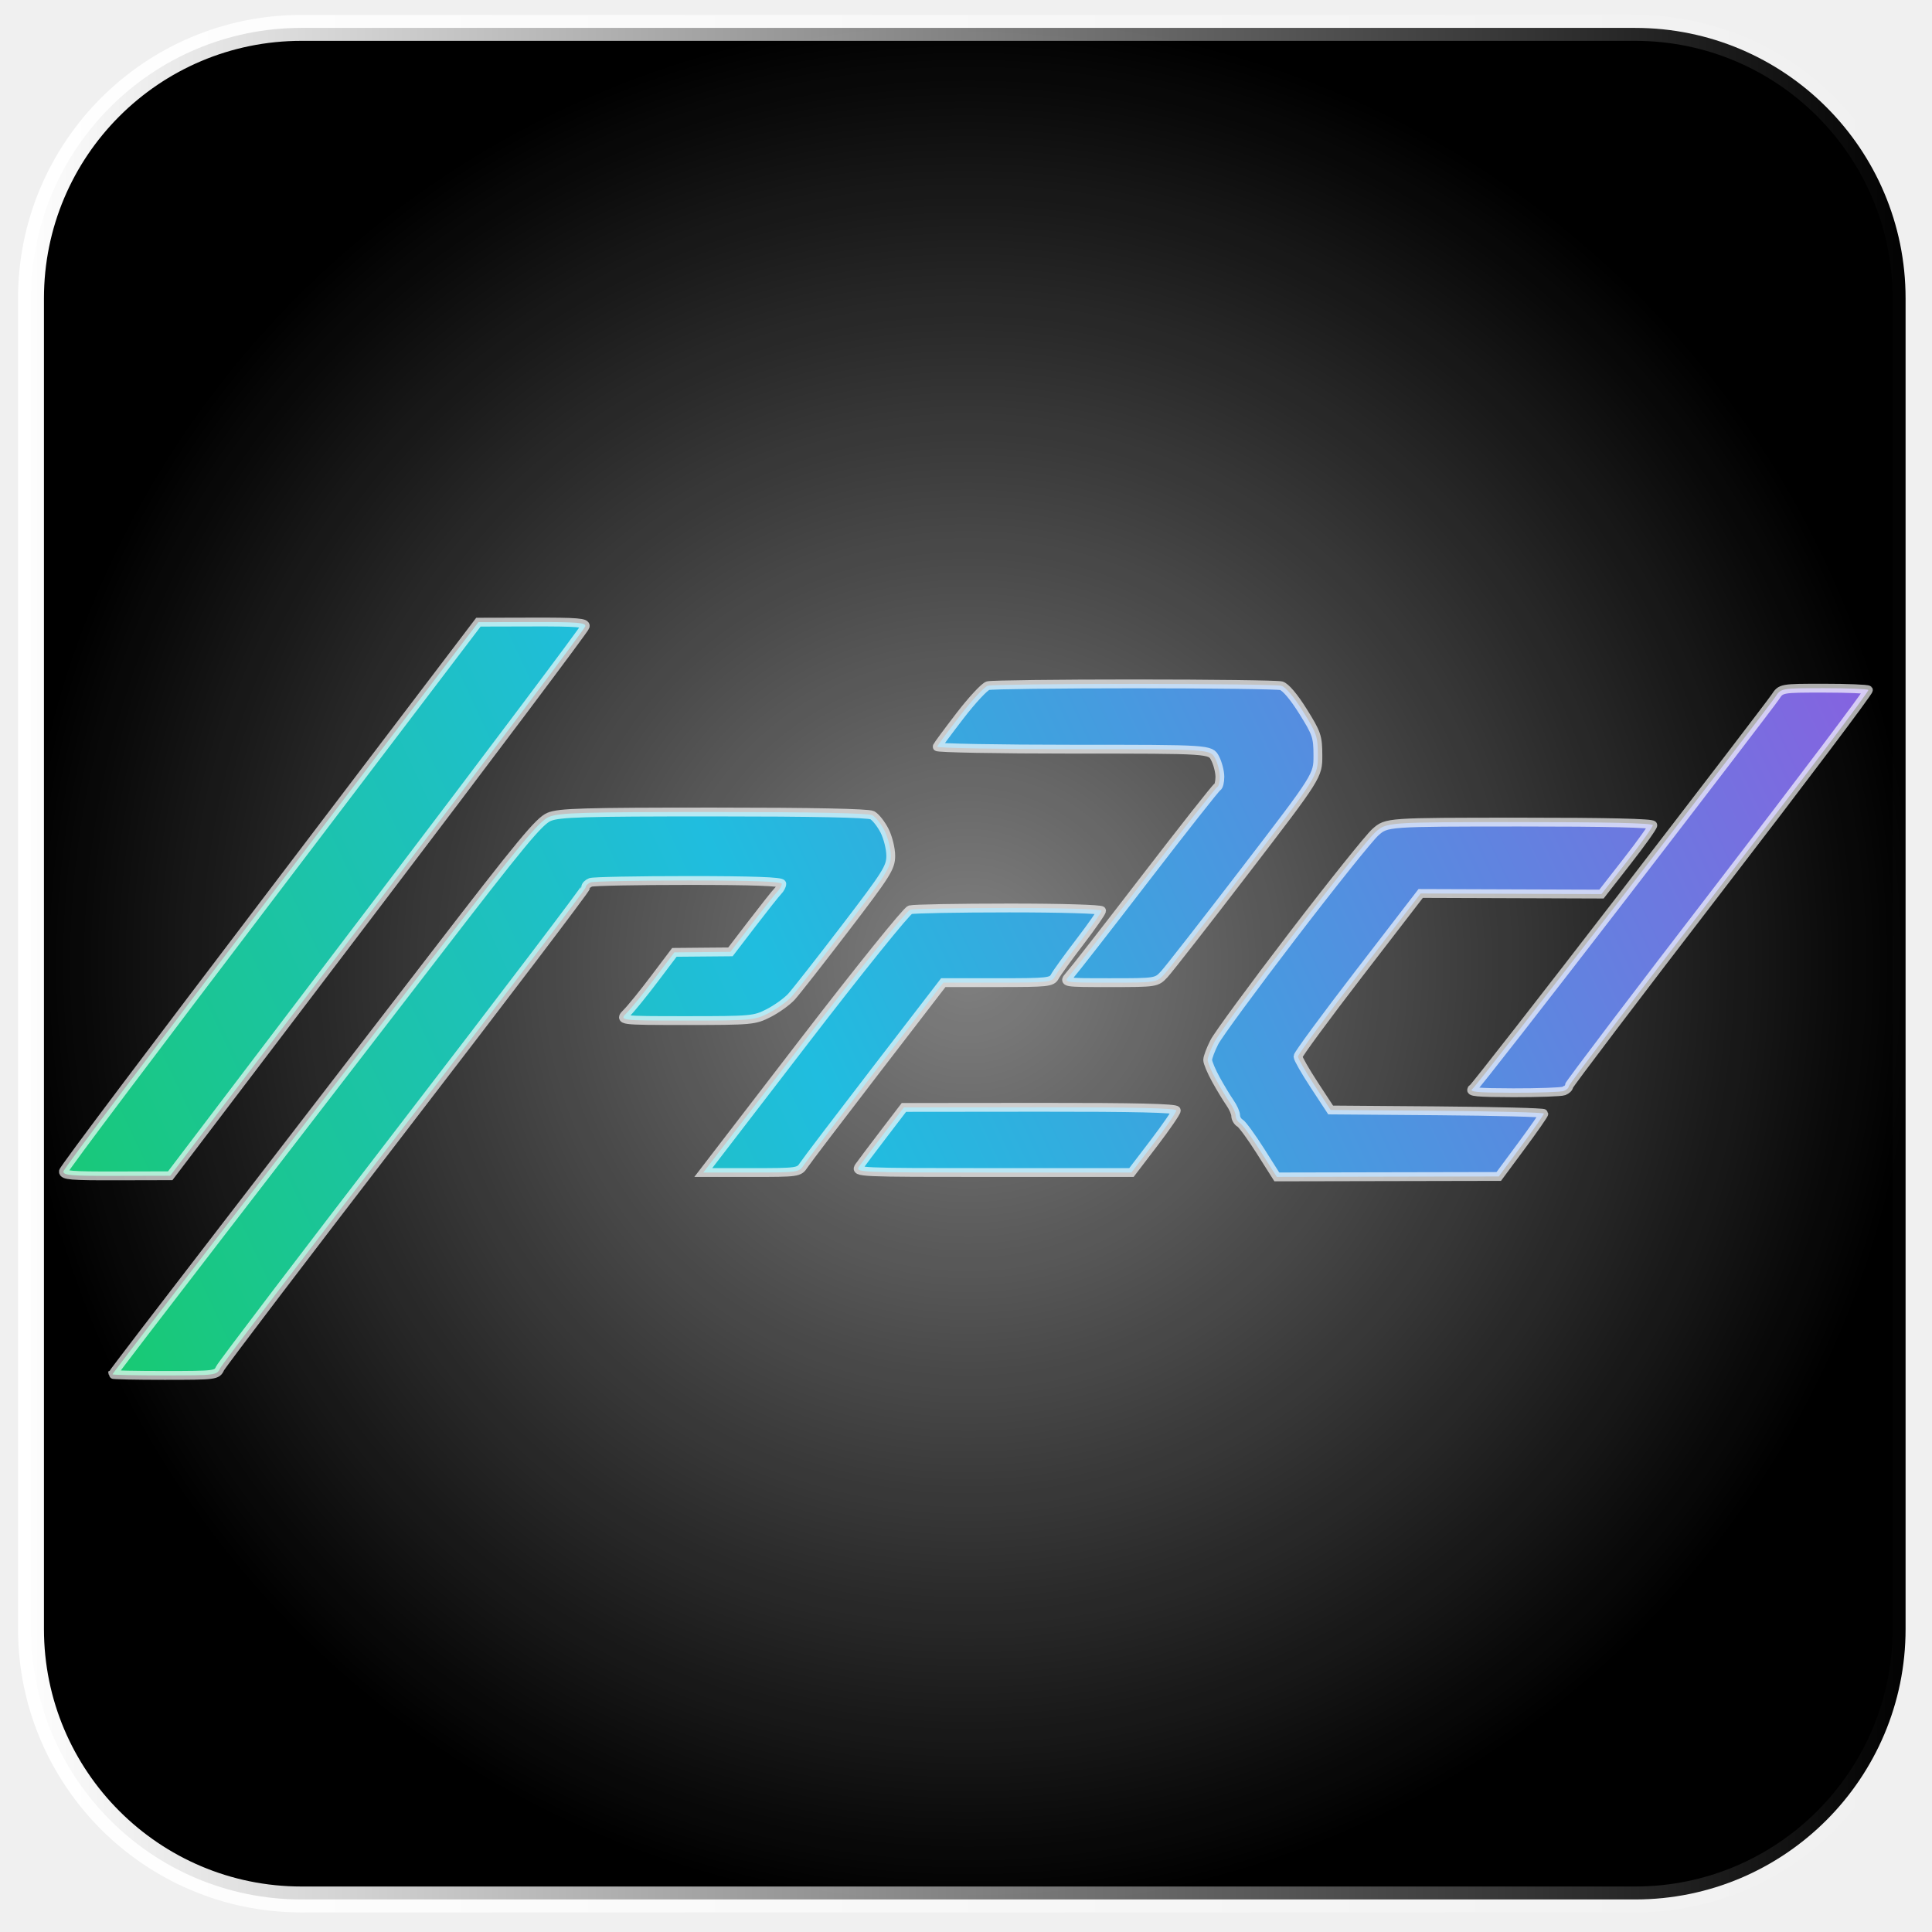
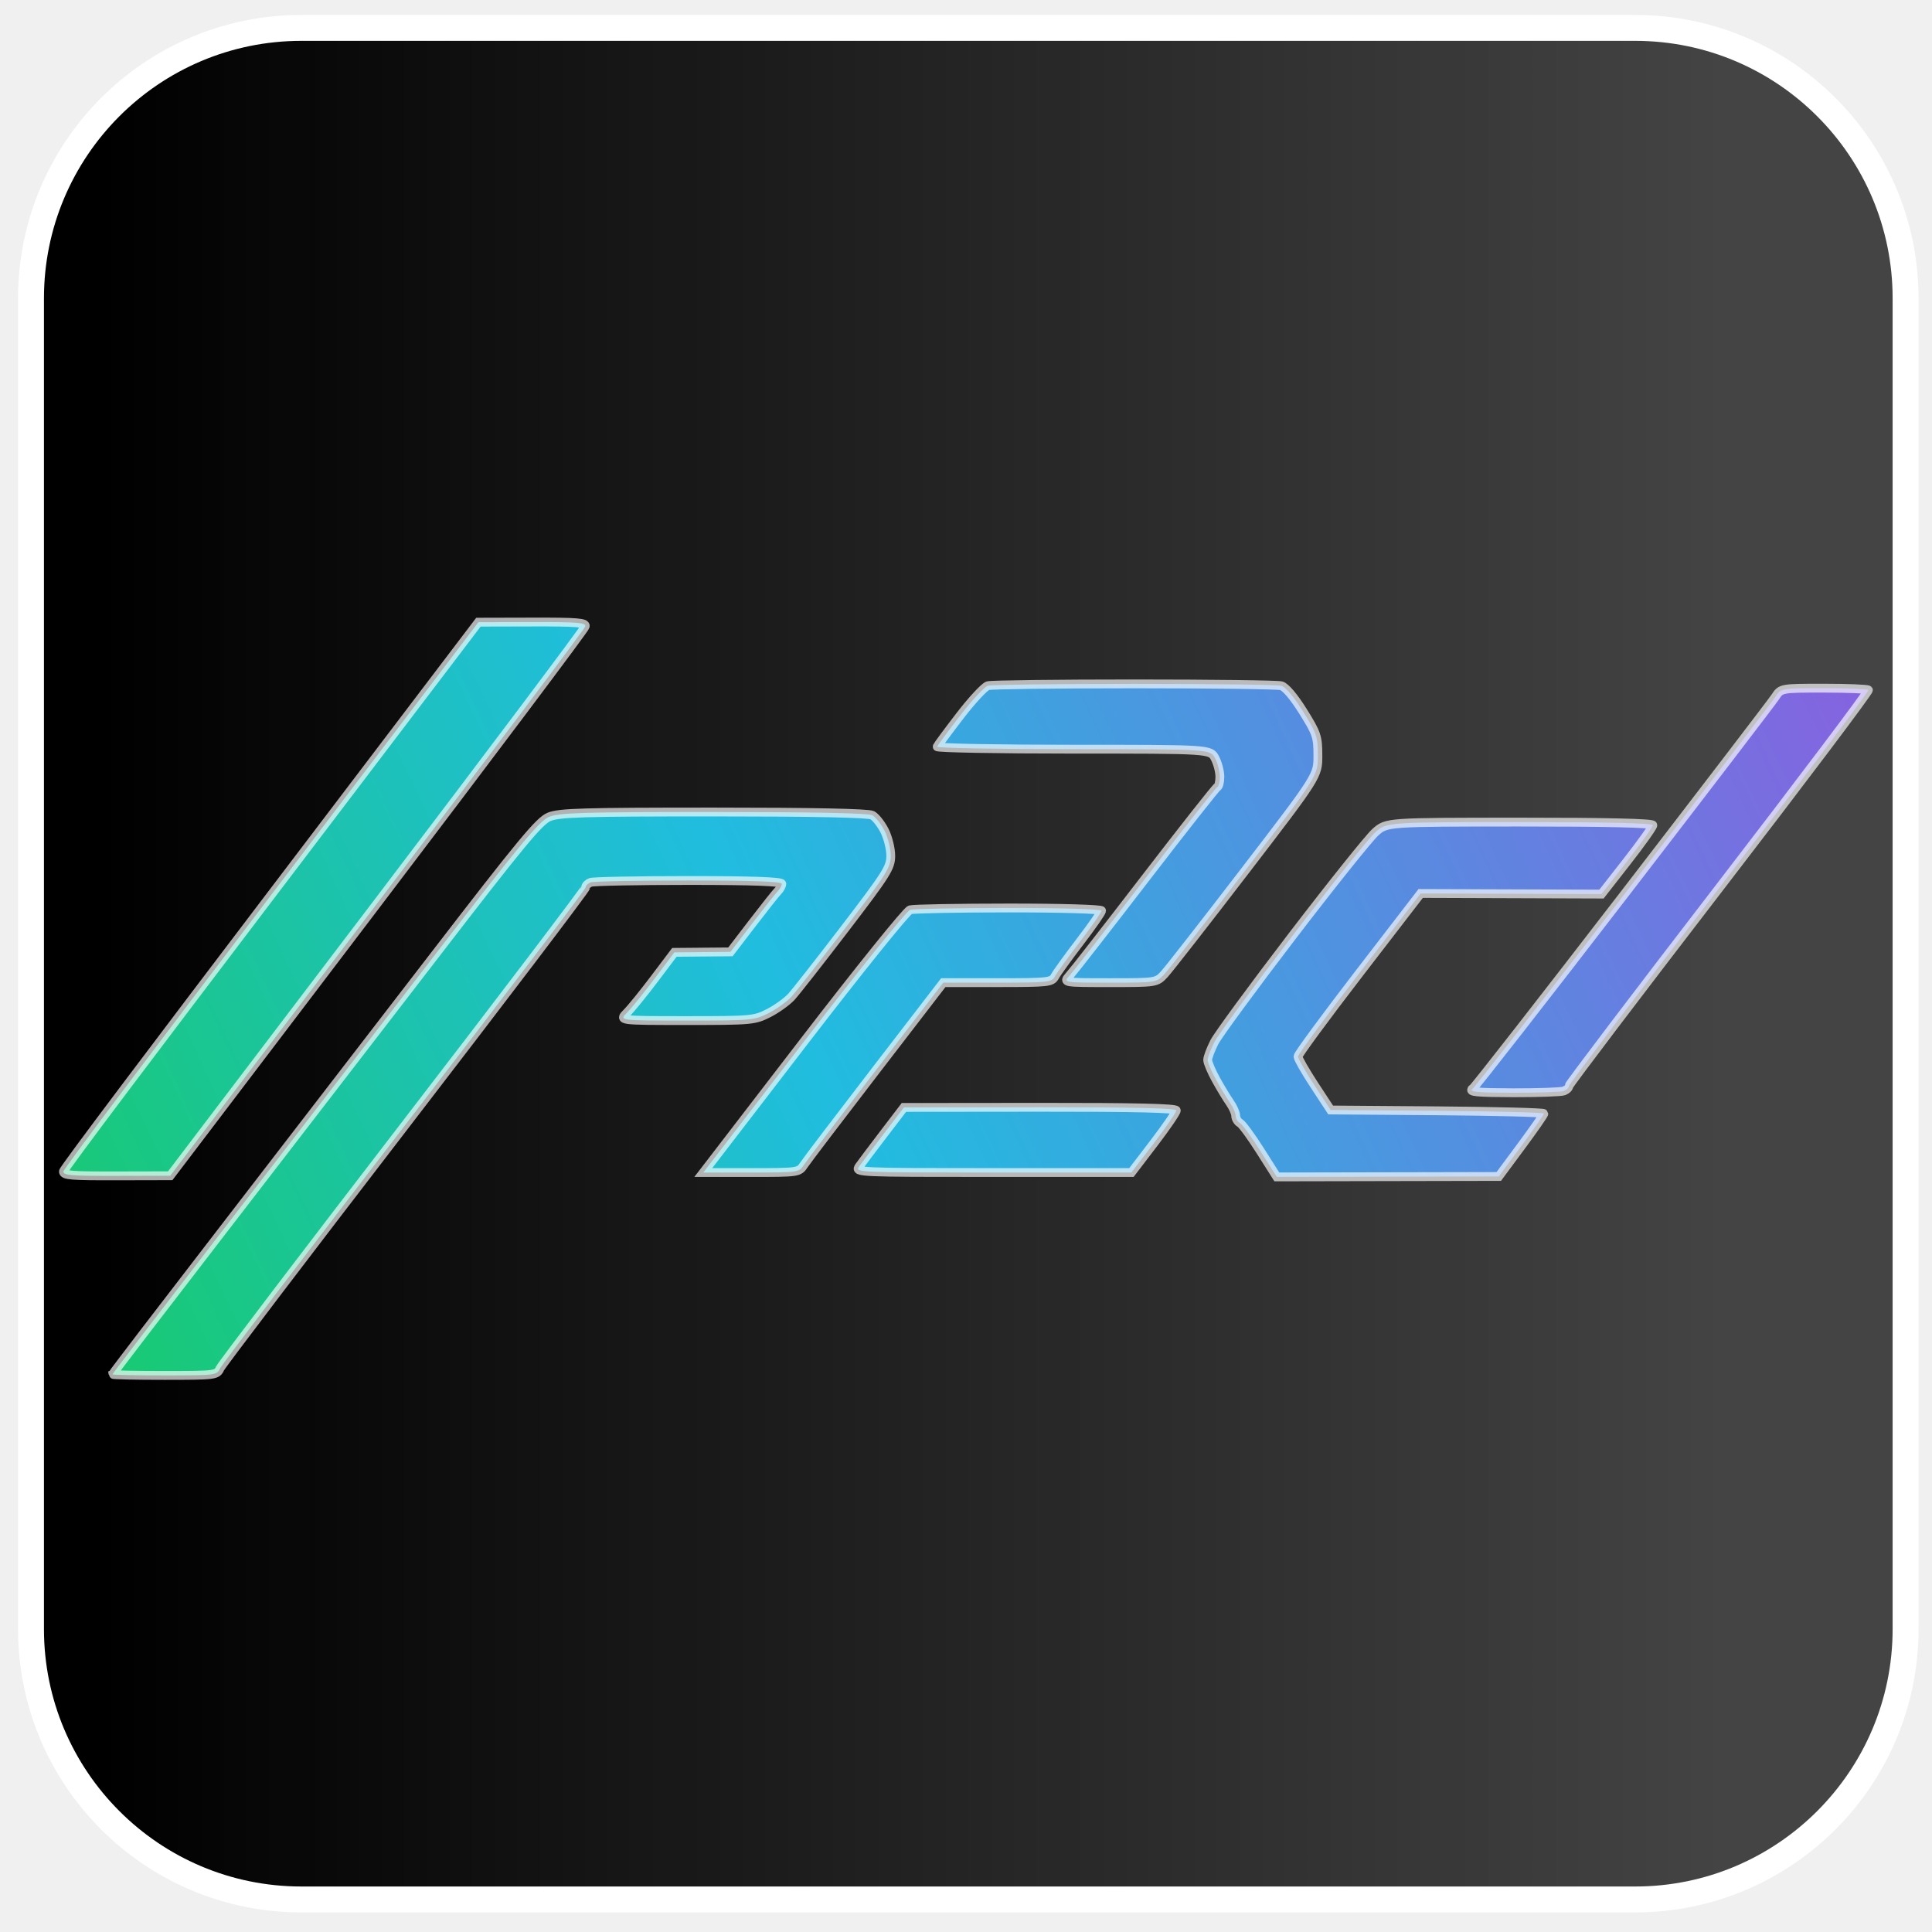
<svg xmlns="http://www.w3.org/2000/svg" xmlns:xlink="http://www.w3.org/1999/xlink" width="205.556mm" height="205.556mm" viewBox="0 0 205.556 205.556" version="1.1" id="svg1" xml:space="preserve">
  <defs id="defs1">
    <linearGradient id="linearGradient3">
-       <stop style="stop-color:#000000;stop-opacity:0.463;" offset="0" id="stop3" />
-       <stop style="stop-color:#000000;stop-opacity:1;" offset="1" id="stop4" />
-     </linearGradient>
-     <linearGradient id="linearGradient1">
-       <stop style="stop-color:#ffffff;stop-opacity:1;" offset="0" id="stop1" />
-       <stop style="stop-color:#ffffff;stop-opacity:0;" offset="1" id="stop2" />
+       <stop style="stop-color:#000000;stop-opacity:1;" offset="0.043" id="stop3" />
+       <stop style="stop-color:#000000;stop-opacity:0.716;" offset="0.903" id="stop4" />
    </linearGradient>
    <linearGradient id="linearGradient5">
      <stop style="stop-color:#11d416;stop-opacity:1;" offset="0" id="stop5" />
      <stop style="stop-color:#20bddf;stop-opacity:1;" offset="0.436" id="stop6" />
      <stop style="stop-color:#b736e1;stop-opacity:1;" offset="0.949" id="stop7" />
    </linearGradient>
    <linearGradient xlink:href="#linearGradient5" id="linearGradient6" x1="43.018" y1="226.351" x2="375.921" y2="71.116" gradientUnits="userSpaceOnUse" gradientTransform="matrix(0.9388344,0,0,0.9388344,12.50529,72.18516)" />
-     <linearGradient xlink:href="#linearGradient1" id="linearGradient2" x1="1.92" y1="102.531" x2="204.124" y2="102.531" gradientUnits="userSpaceOnUse" />
-     <radialGradient xlink:href="#linearGradient3" id="radialGradient4" cx="103.022" cy="102.531" fx="103.022" fy="102.531" r="101.102" gradientTransform="matrix(1,0,0,0.9984142,0,0.1625906)" gradientUnits="userSpaceOnUse" />
+     <linearGradient xlink:href="#linearGradient3" id="linearGradient1" x1="1.92" y1="102.531" x2="204.124" y2="102.531" gradientUnits="userSpaceOnUse" />
  </defs>
-   <rect style="fill:url(#radialGradient4);stroke:url(#linearGradient2);stroke-width:2.757;stroke-opacity:1;stroke-dasharray:none" id="rect1" width="199.447" height="199.126" x="3.298" y="2.968" rx="28.776" />
+   <rect style="fill:url(#linearGradient1);stroke:#ffffff;stroke-width:2.757;stroke-opacity:1;stroke-dasharray:none" id="rect1" width="199.447" height="199.126" x="3.298" y="2.968" rx="28.776" />
  <g id="layer1" transform="translate(-101.8748,-105.8233)">
    <path style="fill:url(#linearGradient6);stroke:#ffffff;stroke-width:0.939;stroke-opacity:0.671" d="m 113.846,252.043 c 0,-0.067 5.218,-6.885 11.595,-15.152 6.377,-8.267 16.549,-21.47 22.604,-29.339 9.289,-12.071 11.205,-14.388 12.259,-14.821 1.07,-0.44 3.575,-0.514 17.493,-0.514 10.546,0 16.468,0.12 16.883,0.342 0.352,0.188 0.938,0.928 1.303,1.643 0.365,0.715 0.663,1.916 0.663,2.669 0,1.253 -0.41,1.904 -4.853,7.714 -2.669,3.49 -5.24,6.769 -5.713,7.287 -0.473,0.518 -1.563,1.3 -2.422,1.739 -1.508,0.769 -1.811,0.797 -8.739,0.797 -7.177,0 -7.177,0 -6.347,-0.83 0.457,-0.457 1.781,-2.09 2.943,-3.629 l 2.113,-2.799 2.981,-0.026 2.981,-0.026 2.318,-3.025 c 1.275,-1.664 2.505,-3.213 2.732,-3.442 0.228,-0.229 0.414,-0.577 0.414,-0.772 0,-0.244 -3.083,-0.355 -9.909,-0.355 -5.45,0 -10.145,0.09 -10.433,0.201 -0.288,0.111 -0.524,0.349 -0.524,0.53 0,0.181 -8.675,11.604 -19.278,25.384 -10.603,13.78 -19.433,25.39 -19.624,25.798 -0.338,0.726 -0.471,0.743 -5.894,0.745 -3.051,0.002 -5.548,-0.052 -5.548,-0.118 z m -5.227,-21.573 c 0,-0.268 10.018,-13.52 22.132,-29.463 l 22.025,-28.987 5.737,-0.014 c 4.828,-0.012 5.721,0.062 5.63,0.463 -0.059,0.262 -10.018,13.521 -22.132,29.463 l -22.025,28.986 -5.737,0.013 c -4.823,0.011 -5.63,-0.053 -5.63,-0.463 z m 78.755,-13.779 c 5.906,-7.683 10.969,-13.968 11.336,-14.071 0.364,-0.103 5.096,-0.19 10.516,-0.192 5.511,-0.003 9.853,0.125 9.853,0.289 0,0.161 -1.037,1.651 -2.305,3.309 -1.268,1.659 -2.465,3.315 -2.661,3.681 -0.336,0.627 -0.687,0.665 -6.116,0.665 h -5.76 l -7.155,9.299 c -3.935,5.115 -7.391,9.66 -7.68,10.102 -0.518,0.791 -0.596,0.802 -5.613,0.802 h -5.088 z m 5.913,13.239 c 0.25,-0.355 1.423,-1.913 2.607,-3.464 l 2.153,-2.818 14.49,-0.014 c 10.027,-0.01 14.49,0.094 14.49,0.338 0,0.194 -1.074,1.759 -2.386,3.478 l -2.386,3.125 h -14.711 c -14.514,0 -14.705,-0.009 -14.257,-0.645 z m 42.703,-1.622 c -0.951,-1.503 -1.935,-2.852 -2.186,-2.997 -0.251,-0.146 -0.457,-0.495 -0.457,-0.777 0,-0.282 -0.277,-0.908 -0.615,-1.391 -0.338,-0.484 -1.009,-1.592 -1.49,-2.464 -0.481,-0.872 -0.875,-1.809 -0.875,-2.083 0,-0.274 0.32,-1.126 0.711,-1.893 0.391,-0.767 4.134,-5.866 8.319,-11.33 4.184,-5.465 8.15,-10.418 8.811,-11.007 1.203,-1.071 1.203,-1.071 15.362,-1.076 9.312,-0.003 14.159,0.11 14.159,0.329 0,0.184 -1.23,1.909 -2.732,3.833 l -2.732,3.498 -9.618,-0.033 -9.618,-0.033 -6.528,8.478 c -3.59,4.663 -6.527,8.654 -6.527,8.869 5.7e-4,0.215 0.783,1.583 1.739,3.04 l 1.738,2.65 11.344,0.087 c 6.239,0.048 11.344,0.18 11.344,0.294 0,0.114 -1.081,1.666 -2.401,3.449 l -2.401,3.242 -11.807,0.024 -11.807,0.024 z m 22.551,-6.635 c 0.285,-0.222 7.514,-9.485 16.063,-20.585 8.549,-11.1 15.82,-20.601 16.156,-21.114 0.612,-0.932 0.612,-0.932 5.161,-0.932 2.502,0 4.635,0.086 4.74,0.191 0.105,0.105 -7.024,9.567 -15.842,21.027 -8.818,11.46 -16.033,20.971 -16.033,21.136 0,0.165 -0.236,0.39 -0.524,0.501 -0.288,0.111 -2.71,0.196 -5.382,0.191 -3.884,-0.009 -4.754,-0.091 -4.339,-0.414 z m -42.874,-12.046 c 0.373,-0.41 4.002,-5.067 8.064,-10.35 4.062,-5.283 7.509,-9.654 7.659,-9.715 0.151,-0.061 0.274,-0.552 0.274,-1.093 0,-0.54 -0.227,-1.422 -0.505,-1.96 -0.505,-0.977 -0.505,-0.977 -15.097,-0.977 -8.026,0 -14.542,-0.12 -14.482,-0.266 0.061,-0.146 1.154,-1.624 2.429,-3.283 1.275,-1.659 2.616,-3.103 2.981,-3.207 0.364,-0.105 7.369,-0.19 15.566,-0.19 8.197,0 15.234,0.088 15.637,0.197 0.449,0.12 1.346,1.177 2.315,2.728 1.466,2.346 1.582,2.69 1.585,4.691 0.004,2.16 0.004,2.16 -7.741,12.254 -4.26,5.552 -8.125,10.505 -8.59,11.006 -0.845,0.911 -0.845,0.911 -5.809,0.911 -4.964,0 -4.964,0 -4.286,-0.745 z" id="path5" />
  </g>
</svg>
